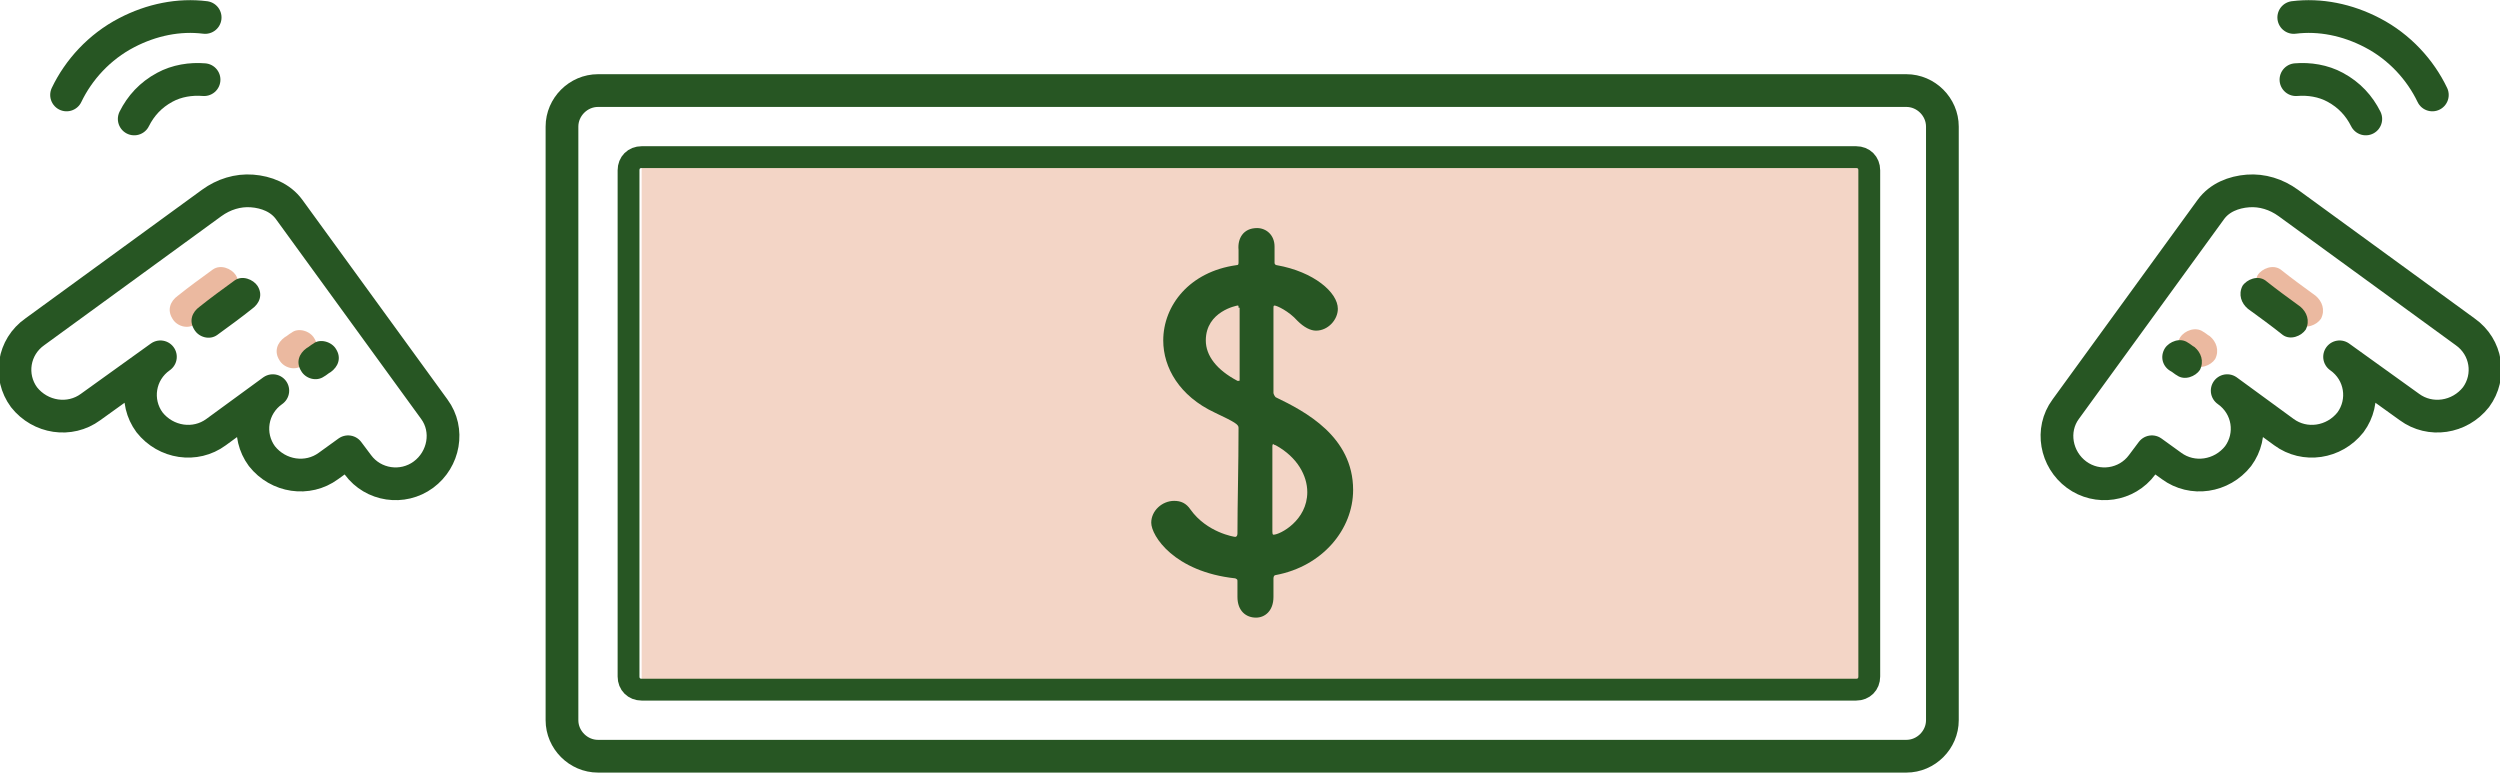
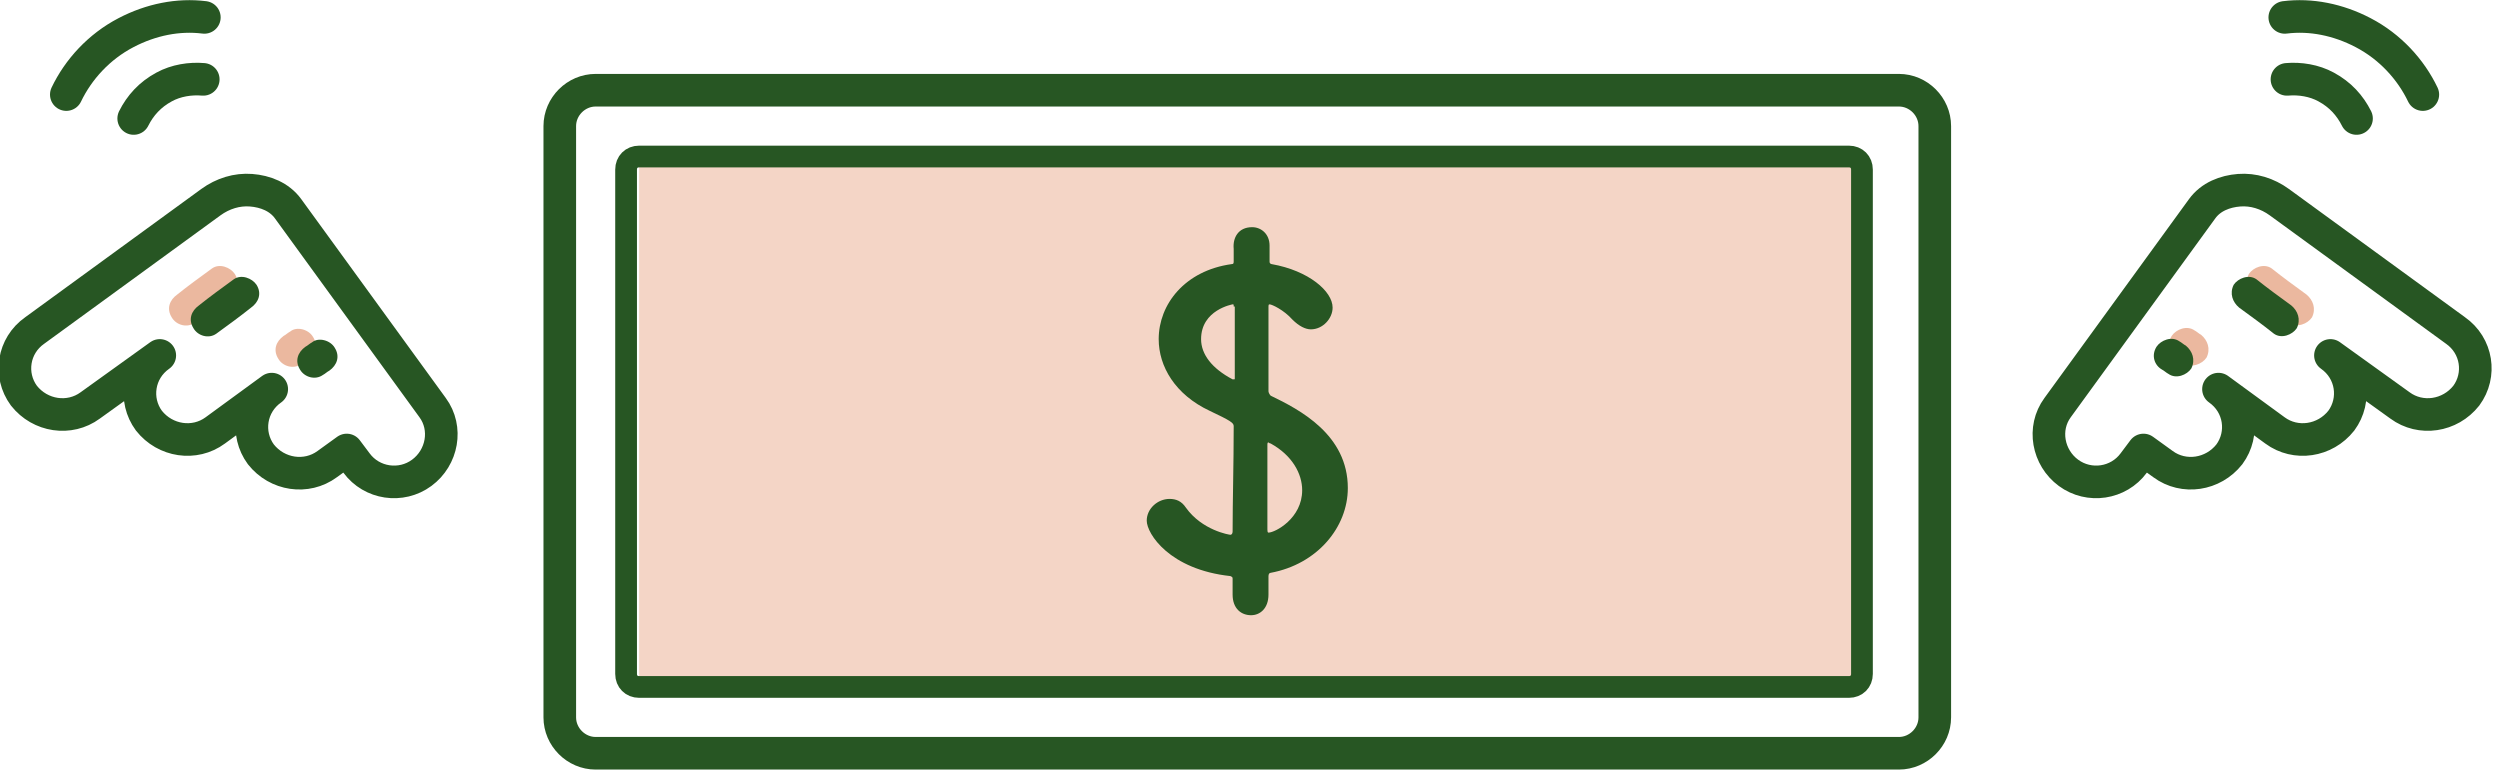
- <svg xmlns="http://www.w3.org/2000/svg" version="1.1" x="0px" y="0px" viewBox="0 0 229.1 70.8" enable-background="new 0 0 229.1 70.8" xml:space="preserve">
-   <g id="圖層_2">
- </g>
+ <svg xmlns="http://www.w3.org/2000/svg" width="100%" height="100%" viewBox="0 0 230 71" version="1.1" xml:space="preserve" style="fill-rule:evenodd;clip-rule:evenodd;stroke-linecap:round;stroke-linejoin:round;stroke-miterlimit:10;">
  <g id="圖層_1">
+     <rect x="58.8" y="14.4" width="111.8" height="48.8" style="fill:#d87341;fill-opacity:0.3;" />
    <g>
+       <path d="M178,11.6l0,54.4c0,1.8 -1.5,3.3 -3.3,3.3l-119.9,0c-1.8,0 -3.3,-1.5 -3.3,-3.3l0,-54.4c0,-1.8 1.5,-3.3 3.3,-3.3l119.9,0c1.8,0 3.3,1.5 3.3,3.3Z" style="fill:none;stroke:#275623;stroke-width:3px;" />
+       <path d="M171.3,15.6l0,46.4c0,0.7 -0.5,1.2 -1.2,1.2l-111.3,0c-0.7,0 -1.2,-0.5 -1.2,-1.2l0,-46.4c0,-0.7 0.5,-1.2 1.2,-1.2l111.3,0c0.7,0 1.2,0.5 1.2,1.2Z" style="fill:none;stroke:#275623;stroke-width:2px;" />
+       <path d="M116.7,54.7c0,1.3 -0.8,1.9 -1.6,1.9c-0.9,0 -1.7,-0.6 -1.7,-1.9l0,-1.4c0,-0.2 0,-0.2 -0.2,-0.3c-5.6,-0.6 -7.7,-3.9 -7.7,-5.1c0,-1.1 1,-2 2.1,-2c0.6,0 1.1,0.2 1.5,0.8c1.5,2.1 4,2.5 4.1,2.5c0.1,0 0.2,-0.1 0.2,-0.3c0,-2.8 0.1,-6.2 0.1,-9.7c0,-0.3 -0.3,-0.5 -2.2,-1.4c-3.2,-1.5 -4.7,-4.1 -4.7,-6.6c0,-3.2 2.4,-6.3 6.7,-6.9c0.2,0 0.2,-0.1 0.2,-0.3c0,-0.4 0,-0.9 0,-1.1c-0.1,-1 0.4,-2 1.7,-2c0.8,0 1.6,0.6 1.6,1.7l0,1.5c0,0.1 0.1,0.2 0.2,0.2c3.4,0.6 5.6,2.5 5.6,4c0,1 -0.9,2 -2,2c-0.5,0 -1.1,-0.3 -1.7,-0.9c-0.8,-0.9 -1.9,-1.4 -2.1,-1.4c-0.1,0 -0.1,0.1 -0.1,0.2c0,2.2 0,4.9 0,7.8c0,0.1 0.1,0.3 0.2,0.4c2.7,1.3 7.1,3.6 7.1,8.5c0,3.6 -2.8,7 -7.1,7.8c-0.1,0 -0.2,0.1 -0.2,0.3l0,1.7Zm-3.2,-26.5c0,-0.2 0,-0.2 -0.1,-0.2c0,0 -2.9,0.5 -2.9,3.2c0,1.4 1,2.7 2.9,3.7l0.1,0c0.1,0 0.1,0 0.1,-0.1l0,-6.6l-0.1,0Zm3.1,20.5c0,0.1 0,0.3 0.1,0.3c0.6,0 3.1,-1.3 3.1,-3.9c0,-1.5 -0.9,-3.2 -2.9,-4.3c-0.1,0 -0.2,-0.1 -0.2,-0.1c-0.1,0 -0.1,0.1 -0.1,0.3l0,7.7Z" style="fill:#275623;fill-rule:nonzero;" />
+     </g>
+     <g class="infinite-rotate-left" id="left.-wing">
      <g>
-         <g opacity="0.5">
-           <g>
-             <path fill="#D87341" d="M19.5,24.7c-1.1,0.8-2.2,1.6-3.2,2.4c-0.7,0.5-1,1.3-0.5,2.1c0.4,0.7,1.4,1,2.1,0.5       c1.1-0.8,2.2-1.6,3.2-2.4c0.7-0.5,1-1.3,0.5-2.1C21.2,24.6,20.2,24.2,19.5,24.7L19.5,24.7z" />
-           </g>
-         </g>
-         <g opacity="0.5">
-           <g>
-             <path fill="#D87341" d="M26.7,30.5c-0.2,0.1-0.4,0.3-0.6,0.4c-0.7,0.5-1,1.3-0.5,2.1c0.4,0.7,1.4,1,2.1,0.5       c0.2-0.1,0.4-0.3,0.6-0.4c0.7-0.5,1-1.3,0.5-2.1C28.4,30.3,27.3,30,26.7,30.5L26.7,30.5z" />
-           </g>
-         </g>
-         <path fill="none" stroke="#275623" stroke-width="3" stroke-linecap="round" stroke-linejoin="round" stroke-miterlimit="10" d="     M23.1,17.5c1.3,0.1,2.6,0.6,3.4,1.7c0,0,13.3,18.3,13.3,18.3c1.4,1.9,0.9,4.6-1,6c-1.9,1.4-4.6,1-6-0.9l-0.9-1.2l-1.8,1.3     c-1.9,1.4-4.6,1-6.1-0.9c-1.4-1.9-1-4.6,1-6l-5.2,3.8c-1.9,1.4-4.6,1-6.1-0.9c-1.4-1.9-1-4.6,1-6l-6.4,4.6     c-1.9,1.4-4.6,1-6.1-0.9c-1.4-1.9-1-4.6,1-6c0,0,16.2-11.8,16.2-11.8C20.5,17.8,21.8,17.4,23.1,17.5z" />
-         <g>
-           <g>
-             <path fill="#275623" d="M21.5,25.7c-1.1,0.8-2.2,1.6-3.2,2.4c-0.7,0.5-1,1.3-0.5,2.1c0.4,0.7,1.4,1,2.1,0.5       c1.1-0.8,2.2-1.6,3.2-2.4c0.7-0.5,1-1.3,0.5-2.1C23.2,25.6,22.2,25.2,21.5,25.7L21.5,25.7z" />
-           </g>
-         </g>
-         <g>
-           <g>
-             <path fill="#275623" d="M28.7,31.5c-0.2,0.1-0.4,0.3-0.6,0.4c-0.7,0.5-1,1.3-0.5,2.1c0.4,0.7,1.4,1,2.1,0.5       c0.2-0.1,0.4-0.3,0.6-0.4c0.7-0.5,1-1.3,0.5-2.1C30.4,31.3,29.3,31,28.7,31.5L28.7,31.5z" />
-           </g>
-         </g>
-       </g>
-       <rect x="58.8" y="14.4" opacity="0.3" fill="#D87341" width="111.8" height="48.8" />
-       <g>
-         <g>
-           <path fill="none" stroke="#275623" stroke-width="3" stroke-linecap="round" stroke-linejoin="round" stroke-miterlimit="10" d="      M178,11.6V66c0,1.8-1.5,3.3-3.3,3.3l-119.9,0c-1.8,0-3.3-1.5-3.3-3.3V11.6c0-1.8,1.5-3.3,3.3-3.3h119.9      C176.5,8.3,178,9.8,178,11.6z" />
-           <path fill="none" stroke="#275623" stroke-width="2" stroke-linecap="round" stroke-linejoin="round" stroke-miterlimit="10" d="      M171.3,15.6V62c0,0.7-0.5,1.2-1.2,1.2H58.8c-0.7,0-1.2-0.5-1.2-1.2V15.6c0-0.7,0.5-1.2,1.2-1.2h111.3      C170.8,14.4,171.3,14.9,171.3,15.6z" />
-           <g>
-             <path fill="#275623" d="M116.7,54.7C116.7,54.7,116.7,54.7,116.7,54.7c0,1.3-0.8,1.9-1.6,1.9c-0.9,0-1.7-0.6-1.7-1.9v-1.4       c0-0.2,0-0.2-0.2-0.3c-5.6-0.6-7.7-3.9-7.7-5.1c0-1.1,1-2,2.1-2c0.6,0,1.1,0.2,1.5,0.8c1.5,2.1,4,2.5,4.1,2.5       c0.1,0,0.2-0.1,0.2-0.3c0-2.8,0.1-6.2,0.1-9.7c0-0.3-0.3-0.5-2.2-1.4c-3.2-1.5-4.7-4.1-4.7-6.6c0-3.2,2.4-6.3,6.7-6.9       c0.2,0,0.2-0.1,0.2-0.3c0-0.4,0-0.9,0-1.1c-0.1-1,0.4-2,1.7-2c0.8,0,1.6,0.6,1.6,1.7c0,0,0,0,0,0.1v1.4c0,0.1,0.1,0.2,0.2,0.2       c3.4,0.6,5.6,2.5,5.6,4c0,1-0.9,2-2,2c-0.5,0-1.1-0.3-1.7-0.9c-0.8-0.9-1.9-1.4-2.1-1.4c-0.1,0-0.1,0.1-0.1,0.2       c0,2.2,0,4.9,0,7.8c0,0.1,0.1,0.3,0.2,0.4c2.7,1.3,7.1,3.6,7.1,8.5c0,3.6-2.8,7-7.1,7.8c-0.1,0-0.2,0.1-0.2,0.3V54.7z        M113.5,28.2c0-0.2,0-0.2-0.1-0.2c0,0-2.9,0.5-2.9,3.2c0,1.4,1,2.7,2.9,3.7c0,0,0.1,0,0.1,0c0.1,0,0.1,0,0.1-0.1V28.2z        M116.6,48.7c0,0.1,0,0.3,0.1,0.3c0.6,0,3.1-1.3,3.1-3.9c0-1.5-0.9-3.2-2.9-4.3c-0.1,0-0.2-0.1-0.2-0.1c-0.1,0-0.1,0.1-0.1,0.3       V48.7z" />
-           </g>
-         </g>
+         <path d="M19.5,24.7c-1.1,0.8 -2.2,1.6 -3.2,2.4c-0.7,0.5 -1,1.3 -0.5,2.1c0.4,0.7 1.4,1 2.1,0.5c1.1,-0.8 2.2,-1.6 3.2,-2.4c0.7,-0.5 1,-1.3 0.5,-2.1c-0.4,-0.6 -1.4,-1 -2.1,-0.5Z" style="fill:#d87341;fill-opacity:0.5;fill-rule:nonzero;" />
+         <path d="M26.7,30.5c-0.2,0.1 -0.4,0.3 -0.6,0.4c-0.7,0.5 -1,1.3 -0.5,2.1c0.4,0.7 1.4,1 2.1,0.5c0.2,-0.1 0.4,-0.3 0.6,-0.4c0.7,-0.5 1,-1.3 0.5,-2.1c-0.4,-0.7 -1.5,-1 -2.1,-0.5Z" style="fill:#d87341;fill-opacity:0.5;fill-rule:nonzero;" />
+         <path d="M23.1,17.5c1.3,0.1 2.6,0.6 3.4,1.7l13.3,18.3c1.4,1.9 0.9,4.6 -1,6c-1.9,1.4 -4.6,1 -6,-0.9l-0.9,-1.2l-1.8,1.3c-1.9,1.4 -4.6,1 -6.1,-0.9c-1.4,-1.9 -1,-4.6 1,-6l-5.2,3.8c-1.9,1.4 -4.6,1 -6.1,-0.9c-1.4,-1.9 -1,-4.6 1,-6l-6.4,4.6c-1.9,1.4 -4.6,1 -6.1,-0.9c-1.4,-1.9 -1,-4.6 1,-6l16.2,-11.8c1.1,-0.8 2.4,-1.2 3.7,-1.1Z" style="fill:none;stroke:#275623;stroke-width:3px;" />
+         <path d="M21.5,25.7c-1.1,0.8 -2.2,1.6 -3.2,2.4c-0.7,0.5 -1,1.3 -0.5,2.1c0.4,0.7 1.4,1 2.1,0.5c1.1,-0.8 2.2,-1.6 3.2,-2.4c0.7,-0.5 1,-1.3 0.5,-2.1c-0.4,-0.6 -1.4,-1 -2.1,-0.5Z" style="fill:#275623;fill-rule:nonzero;" />
+         <path d="M28.7,31.5c-0.2,0.1 -0.4,0.3 -0.6,0.4c-0.7,0.5 -1,1.3 -0.5,2.1c0.4,0.7 1.4,1 2.1,0.5c0.2,-0.1 0.4,-0.3 0.6,-0.4c0.7,-0.5 1,-1.3 0.5,-2.1c-0.4,-0.7 -1.5,-1 -2.1,-0.5Z" style="fill:#275623;fill-rule:nonzero;" />
      </g>
      <g>
-         <path fill="none" stroke="#275623" stroke-width="3" stroke-linecap="round" stroke-linejoin="round" stroke-miterlimit="10" d="     M6.1,8.7c1.1-2.3,3-4.4,5.5-5.7c2.3-1.2,4.8-1.7,7.2-1.4" />
-         <path fill="none" stroke="#275623" stroke-width="3" stroke-linecap="round" stroke-linejoin="round" stroke-miterlimit="10" d="     M12.3,10.9c0.6-1.2,1.5-2.2,2.8-2.9c1.1-0.6,2.4-0.8,3.6-0.7" />
+         <path d="M6.1,8.7c1.1,-2.3 3,-4.4 5.5,-5.7c2.3,-1.2 4.8,-1.7 7.2,-1.4" style="fill:none;stroke:#275623;stroke-width:3px;" />
+         <path d="M12.3,10.9c0.6,-1.2 1.5,-2.2 2.8,-2.9c1.1,-0.6 2.4,-0.8 3.6,-0.7" style="fill:none;stroke:#275623;stroke-width:3px;" />
+       </g>
+     </g>
+     <g class="infinite-rotate-right" id="right.-wing">
+       <g>
+         <path d="M207.4,27.3c1.1,0.8 2.2,1.6 3.2,2.4c0.7,0.5 1.7,0.1 2.1,-0.5c0.4,-0.8 0.1,-1.6 -0.5,-2.1c-1.1,-0.8 -2.2,-1.6 -3.2,-2.4c-0.7,-0.5 -1.7,-0.1 -2.1,0.5c-0.4,0.8 -0.1,1.6 0.5,2.1Z" style="fill:#d87341;fill-opacity:0.5;fill-rule:nonzero;" />
+         <path d="M200.3,33c0.2,0.1 0.4,0.3 0.6,0.4c0.7,0.5 1.7,0.1 2.1,-0.5c0.4,-0.8 0.1,-1.6 -0.5,-2.1c-0.2,-0.1 -0.4,-0.3 -0.6,-0.4c-0.7,-0.5 -1.7,-0.1 -2.1,0.5c-0.5,0.8 -0.2,1.7 0.5,2.1Z" style="fill:#d87341;fill-opacity:0.5;fill-rule:nonzero;" />
+         <path d="M206,17.5c-1.3,0.1 -2.6,0.6 -3.4,1.7l-13.3,18.3c-1.4,1.9 -0.9,4.6 1,6c1.9,1.4 4.6,1 6,-0.9l0.9,-1.2l1.8,1.3c1.9,1.4 4.6,1 6.1,-0.9c1.4,-1.9 1,-4.6 -1,-6l5.2,3.8c1.9,1.4 4.6,1 6.1,-0.9c1.4,-1.9 1,-4.6 -1,-6l6.4,4.6c1.9,1.4 4.6,1 6.1,-0.9c1.4,-1.9 1,-4.6 -1,-6l-16.2,-11.8c-1.1,-0.8 -2.4,-1.2 -3.7,-1.1Z" style="fill:none;stroke:#275623;stroke-width:3px;" />
+         <path d="M206,28.3c1.1,0.8 2.2,1.6 3.2,2.4c0.7,0.5 1.7,0.1 2.1,-0.5c0.4,-0.8 0.1,-1.6 -0.5,-2.1c-1.1,-0.8 -2.2,-1.6 -3.2,-2.4c-0.7,-0.5 -1.7,-0.1 -2.1,0.5c-0.4,0.8 -0.1,1.6 0.5,2.1Z" style="fill:#275623;fill-rule:nonzero;" />
+         <path d="M198.9,34c0.2,0.1 0.4,0.3 0.6,0.4c0.7,0.5 1.7,0.1 2.1,-0.5c0.4,-0.8 0.1,-1.6 -0.5,-2.1c-0.2,-0.1 -0.4,-0.3 -0.6,-0.4c-0.7,-0.5 -1.7,-0.1 -2.1,0.5c-0.5,0.8 -0.2,1.7 0.5,2.1Z" style="fill:#275623;fill-rule:nonzero;" />
      </g>
      <g>
-         <g opacity="0.5">
-           <g>
-             <path fill="#D87341" d="M207.4,27.3c1.1,0.8,2.2,1.6,3.2,2.4c0.7,0.5,1.7,0.1,2.1-0.5c0.4-0.8,0.1-1.6-0.5-2.1       c-1.1-0.8-2.2-1.6-3.2-2.4c-0.7-0.5-1.7-0.1-2.1,0.5C206.5,26,206.8,26.8,207.4,27.3L207.4,27.3z" />
-           </g>
-         </g>
-         <g opacity="0.5">
-           <g>
-             <path fill="#D87341" d="M200.3,33c0.2,0.1,0.4,0.3,0.6,0.4c0.7,0.5,1.7,0.1,2.1-0.5c0.4-0.8,0.1-1.6-0.5-2.1       c-0.2-0.1-0.4-0.3-0.6-0.4c-0.7-0.5-1.7-0.1-2.1,0.5C199.3,31.7,199.6,32.6,200.3,33L200.3,33z" />
-           </g>
-         </g>
-         <path fill="none" stroke="#275623" stroke-width="3" stroke-linecap="round" stroke-linejoin="round" stroke-miterlimit="10" d="     M206,17.5c-1.3,0.1-2.6,0.6-3.4,1.7c0,0-13.3,18.3-13.3,18.3c-1.4,1.9-0.9,4.6,1,6c1.9,1.4,4.6,1,6-0.9l0.9-1.2l1.8,1.3     c1.9,1.4,4.6,1,6.1-0.9c1.4-1.9,1-4.6-1-6l5.2,3.8c1.9,1.4,4.6,1,6.1-0.9c1.4-1.9,1-4.6-1-6l6.4,4.6c1.9,1.4,4.6,1,6.1-0.9     c1.4-1.9,1-4.6-1-6c0,0-16.2-11.8-16.2-11.8C208.6,17.8,207.3,17.4,206,17.5z" />
-         <g>
-           <g>
-             <path fill="#275623" d="M206,28.3c1.1,0.8,2.2,1.6,3.2,2.4c0.7,0.5,1.7,0.1,2.1-0.5c0.4-0.8,0.1-1.6-0.5-2.1       c-1.1-0.8-2.2-1.6-3.2-2.4c-0.7-0.5-1.7-0.1-2.1,0.5C205.1,27,205.4,27.8,206,28.3L206,28.3z" />
-           </g>
-         </g>
-         <g>
-           <g>
-             <path fill="#275623" d="M198.9,34c0.2,0.1,0.4,0.3,0.6,0.4c0.7,0.5,1.7,0.1,2.1-0.5c0.4-0.8,0.1-1.6-0.5-2.1       c-0.2-0.1-0.4-0.3-0.6-0.4c-0.7-0.5-1.7-0.1-2.1,0.5C197.9,32.7,198.2,33.6,198.9,34L198.9,34z" />
-           </g>
-         </g>
-       </g>
-       <g>
-         <path fill="none" stroke="#275623" stroke-width="3" stroke-linecap="round" stroke-linejoin="round" stroke-miterlimit="10" d="     M222.9,8.7c-1.1-2.3-3-4.4-5.5-5.7c-2.3-1.2-4.8-1.7-7.2-1.4" />
-         <path fill="none" stroke="#275623" stroke-width="3" stroke-linecap="round" stroke-linejoin="round" stroke-miterlimit="10" d="     M216.8,10.9c-0.6-1.2-1.5-2.2-2.8-2.9c-1.1-0.6-2.4-0.8-3.6-0.7" />
+         <path d="M222.9,8.7c-1.1,-2.3 -3,-4.4 -5.5,-5.7c-2.3,-1.2 -4.8,-1.7 -7.2,-1.4" style="fill:none;stroke:#275623;stroke-width:3px;" />
+         <path d="M216.8,10.9c-0.6,-1.2 -1.5,-2.2 -2.8,-2.9c-1.1,-0.6 -2.4,-0.8 -3.6,-0.7" style="fill:none;stroke:#275623;stroke-width:3px;" />
      </g>
    </g>
  </g>
</svg>
